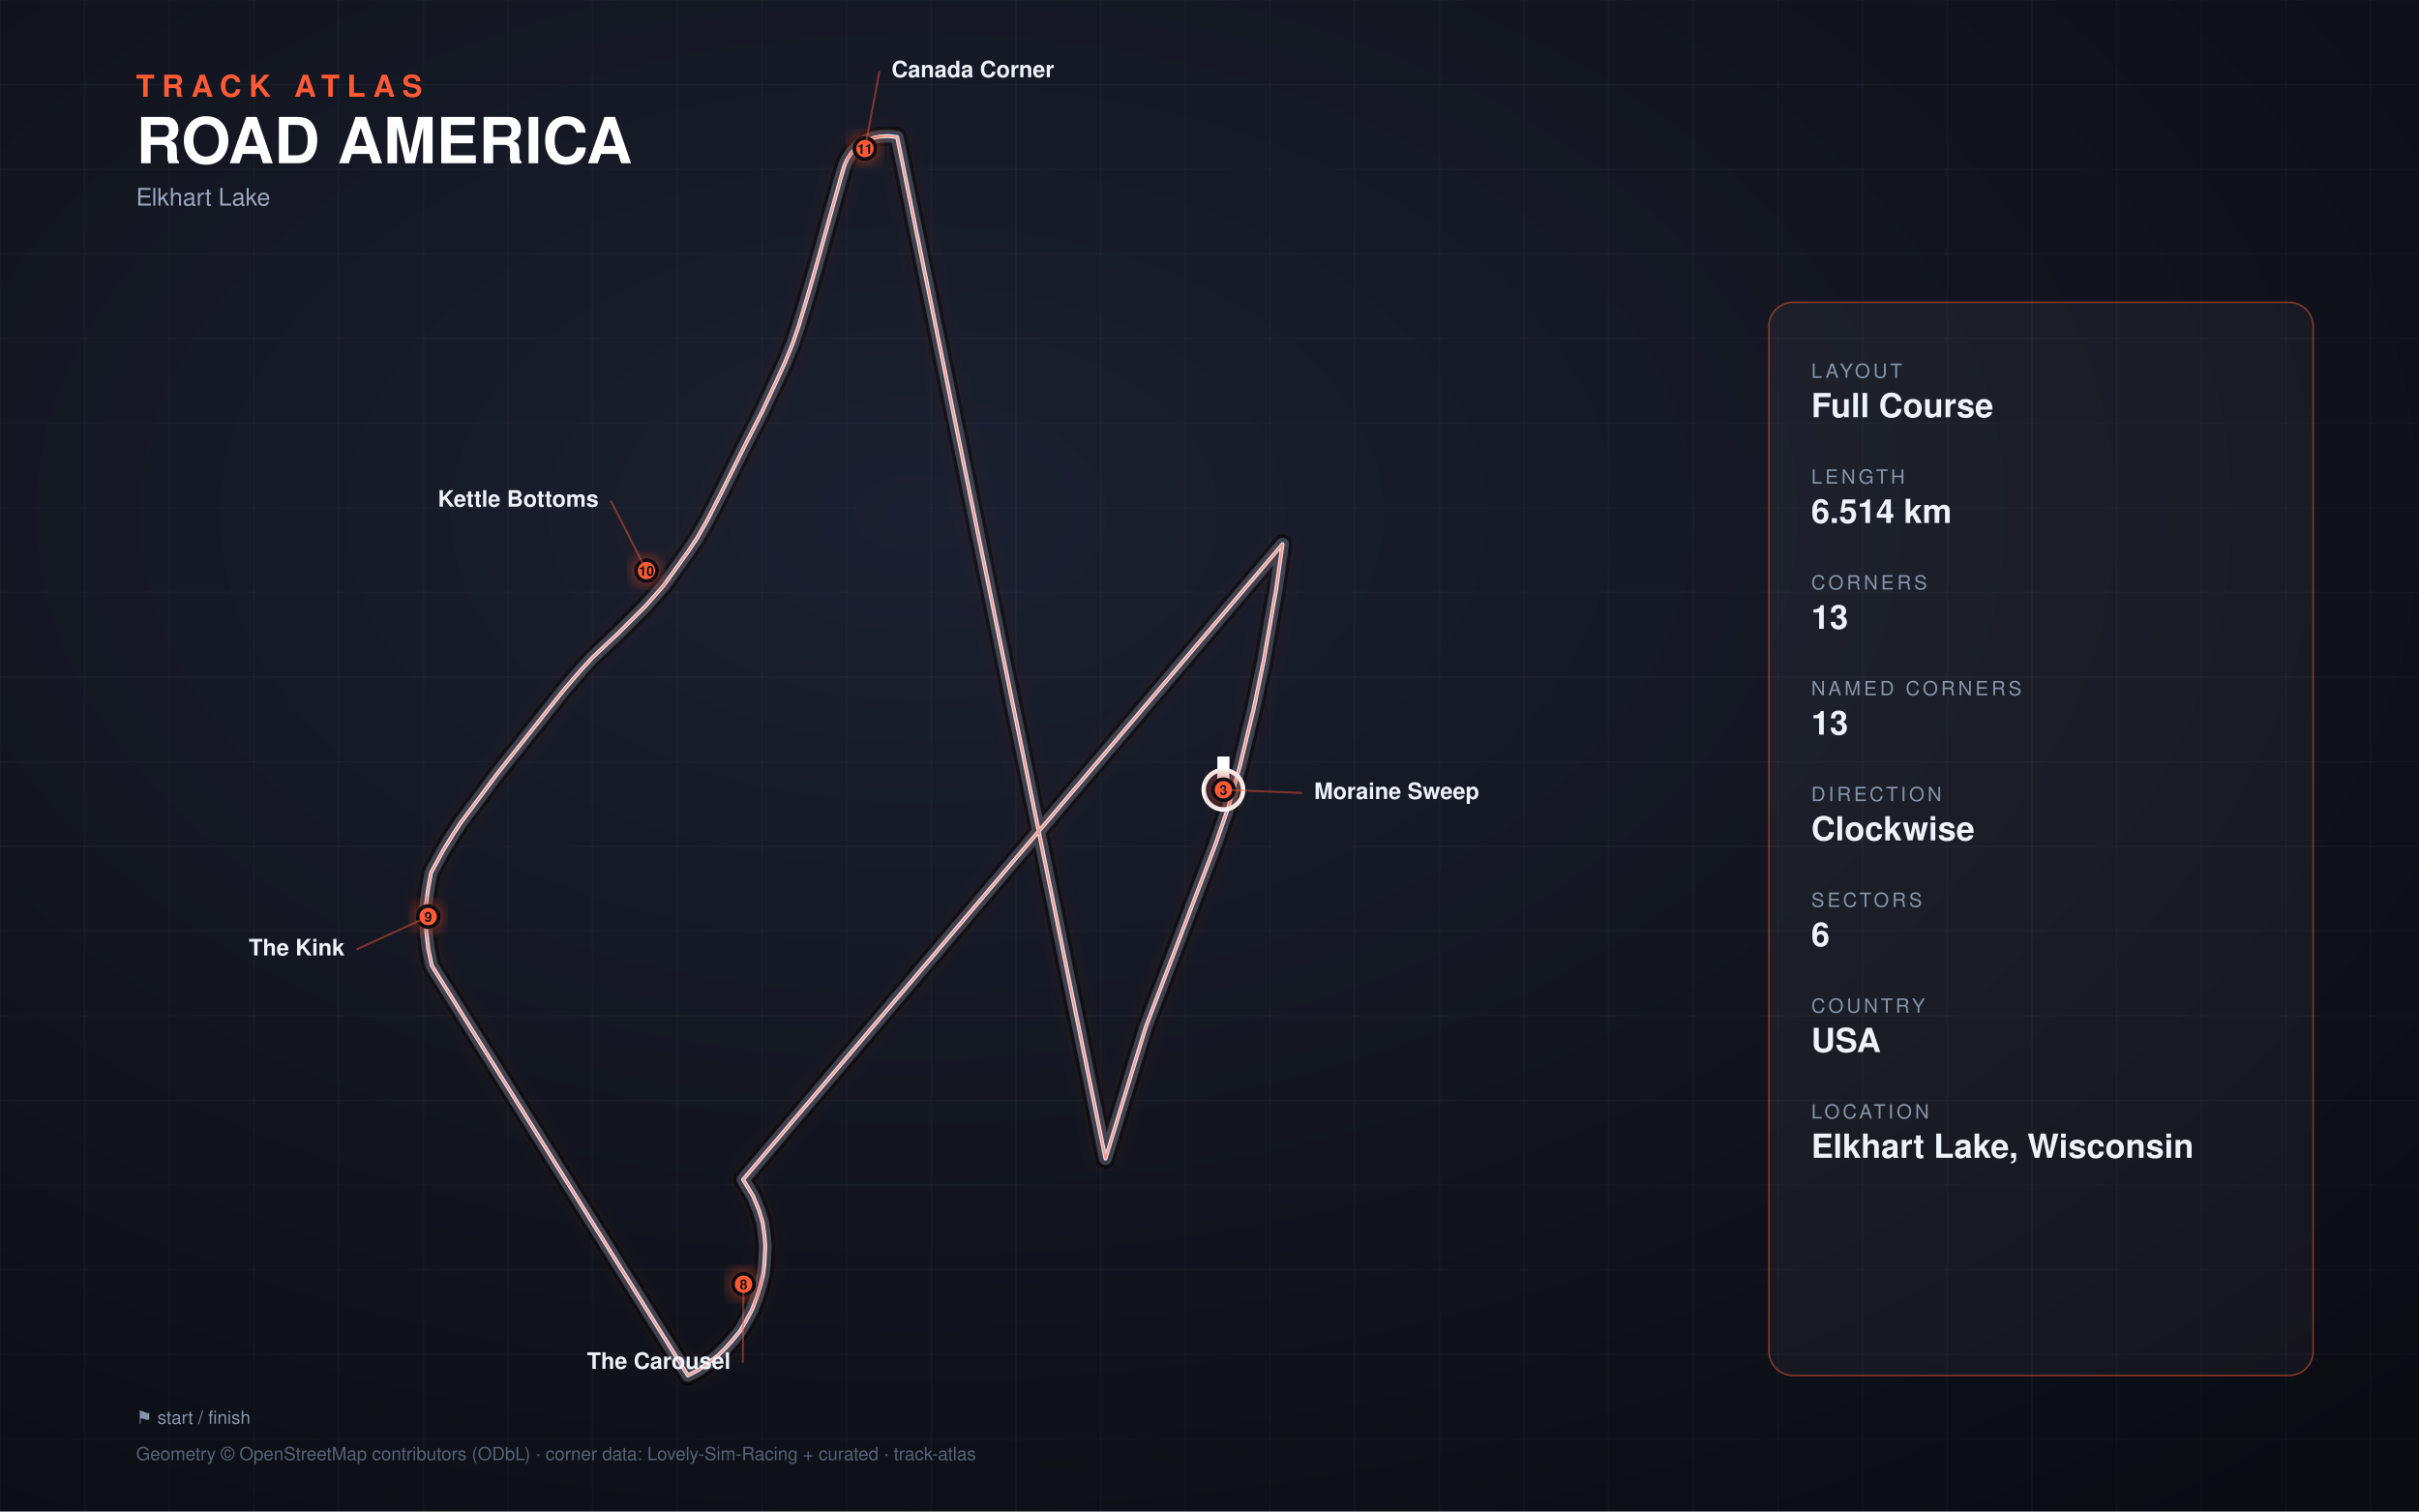
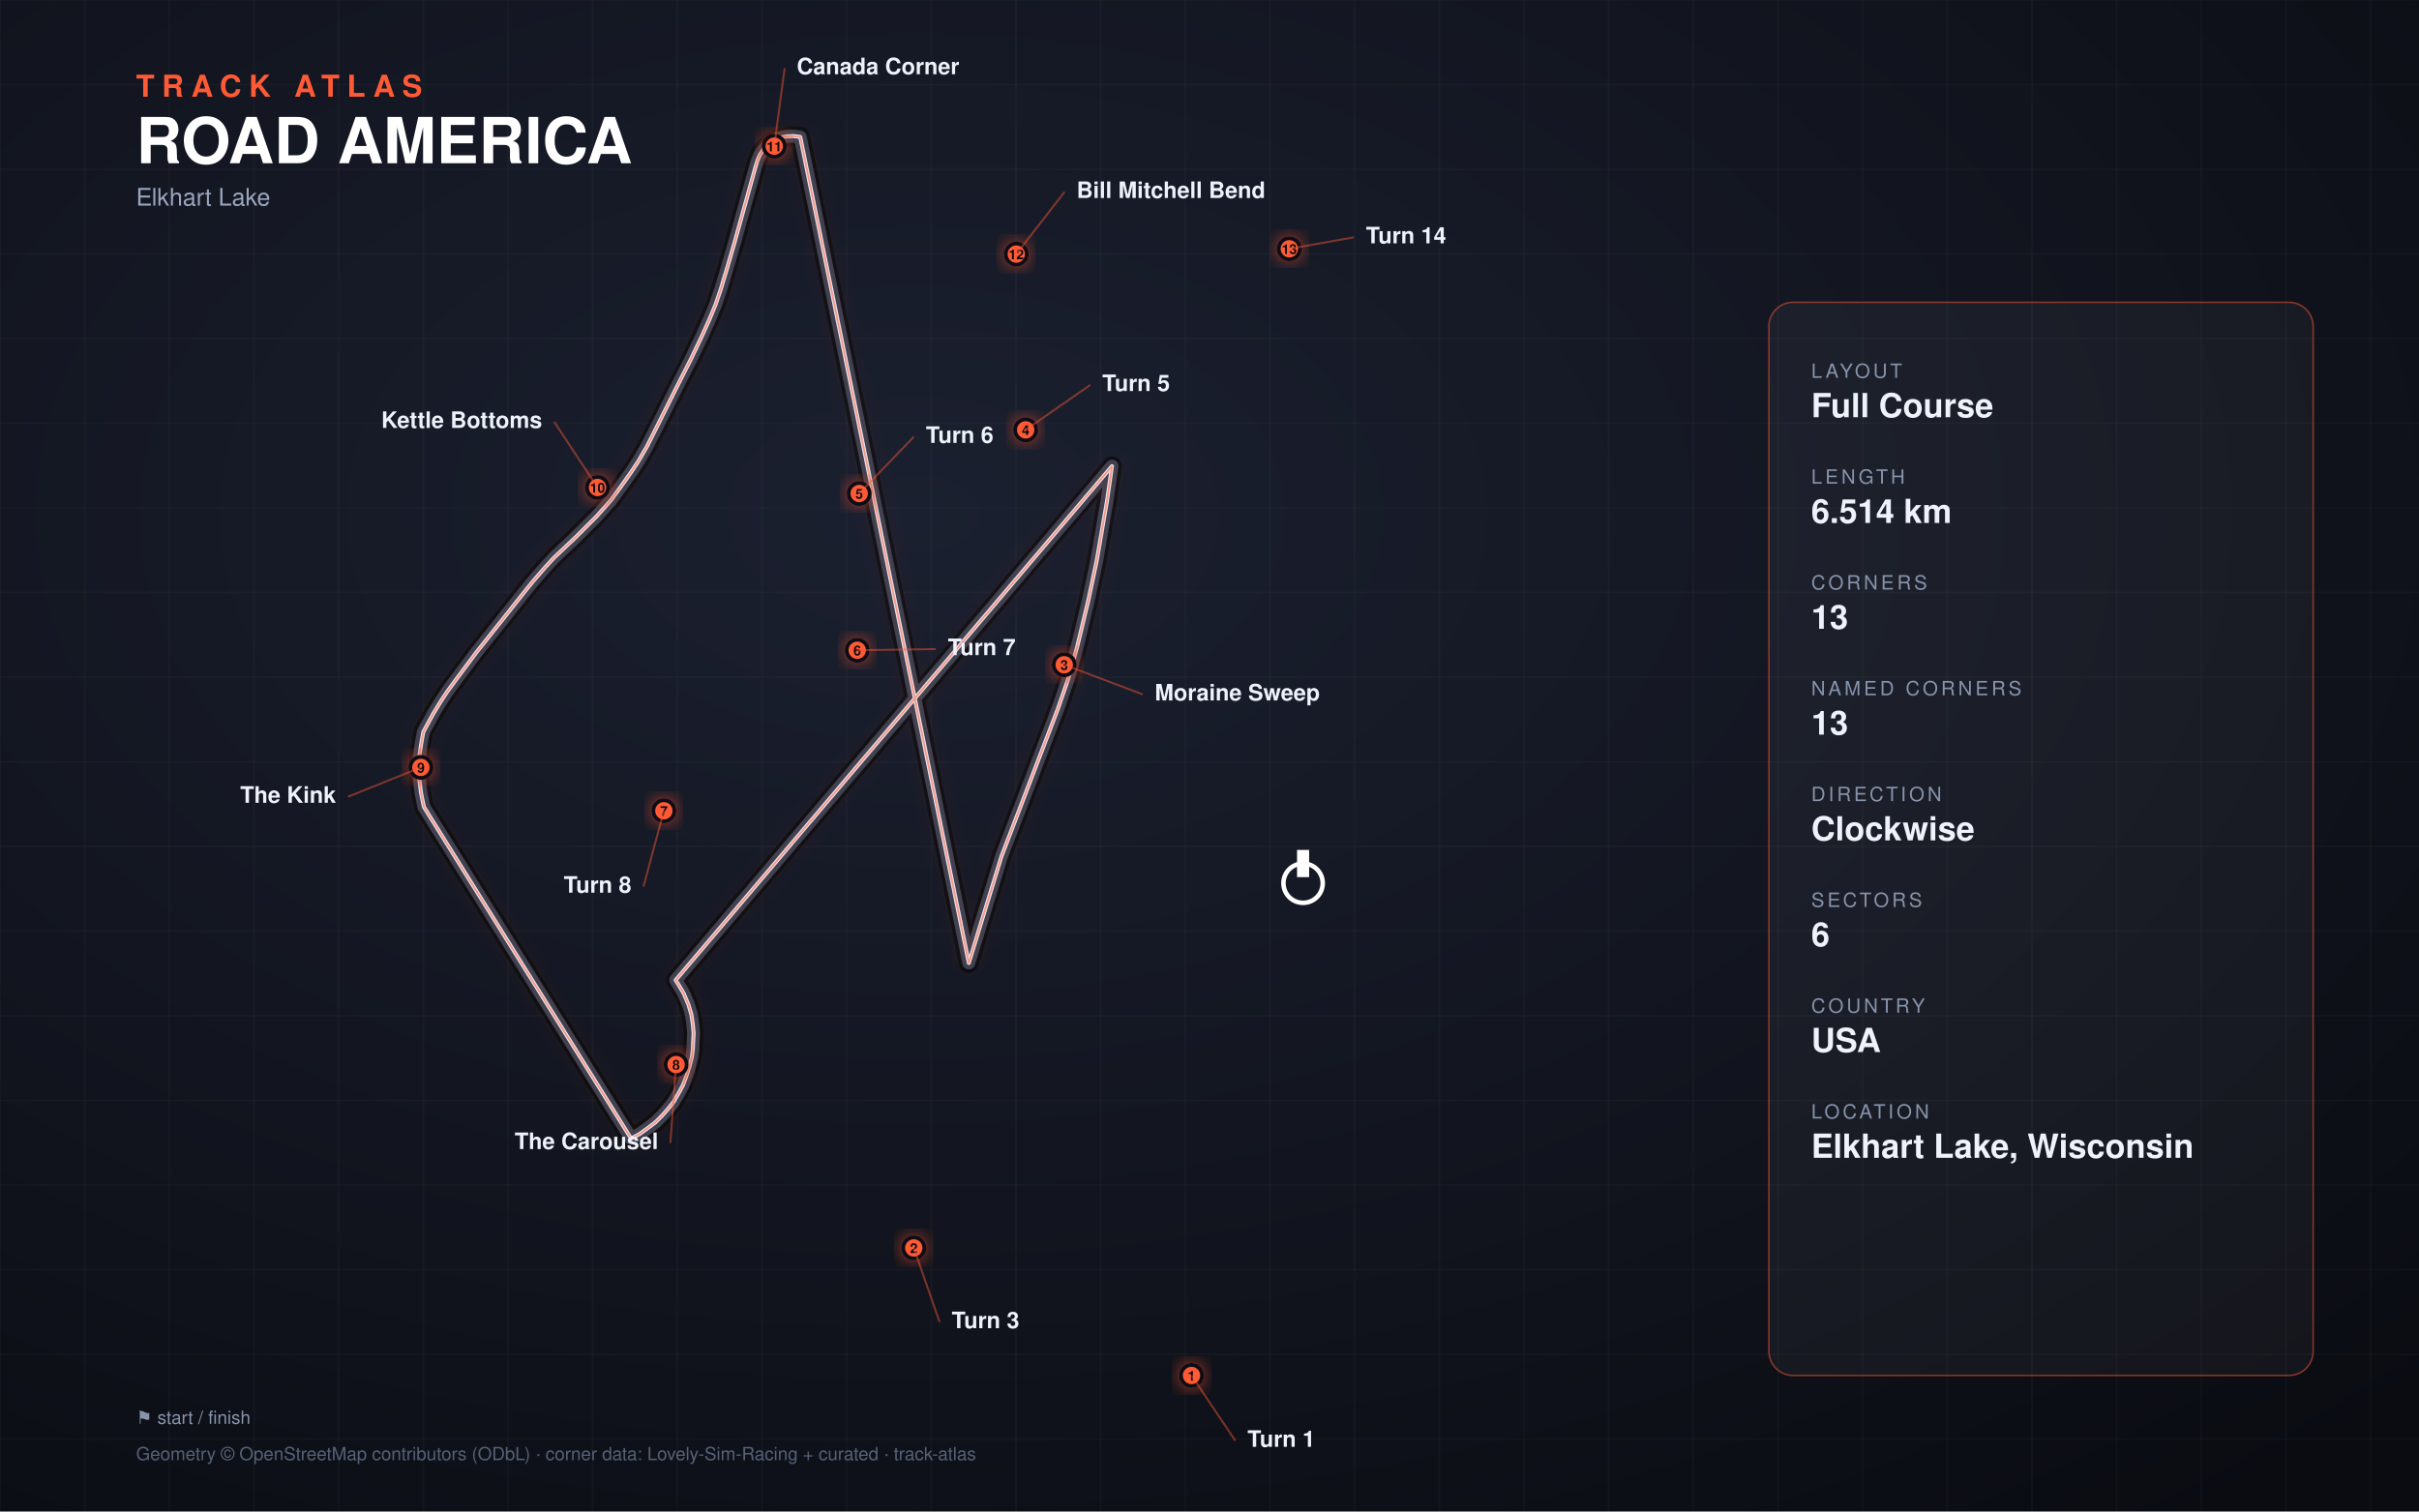
<svg xmlns="http://www.w3.org/2000/svg" width="1600" height="1000" viewBox="0 0 1600 1000" font-family="Helvetica, Arial, sans-serif">
  <defs>
    <radialGradient id="bg" cx="38%" cy="34%" r="85%">
      <stop offset="0%" stop-color="#1b2030" />
      <stop offset="55%" stop-color="#12151f" />
      <stop offset="100%" stop-color="#0a0c12" />
    </radialGradient>
    <linearGradient id="accent" x1="0" y1="0" x2="1" y2="1">
      <stop offset="0%" stop-color="#ff5a36" />
      <stop offset="100%" stop-color="#ffffff" />
    </linearGradient>
    <filter id="glow" x="-40%" y="-40%" width="180%" height="180%">
      <feGaussianBlur stdDeviation="6" result="b" />
      <feMerge>
        <feMergeNode in="b" />
        <feMergeNode in="SourceGraphic" />
      </feMerge>
    </filter>
  </defs>
  <rect width="1600" height="1000" fill="url(#bg)" />
  <line x1="0" y1="0" x2="0" y2="1000" stroke="#ffffff" stroke-opacity="0.025" />
  <line x1="56" y1="0" x2="56" y2="1000" stroke="#ffffff" stroke-opacity="0.025" />
  <line x1="112" y1="0" x2="112" y2="1000" stroke="#ffffff" stroke-opacity="0.025" />
  <line x1="168" y1="0" x2="168" y2="1000" stroke="#ffffff" stroke-opacity="0.025" />
  <line x1="224" y1="0" x2="224" y2="1000" stroke="#ffffff" stroke-opacity="0.025" />
  <line x1="280" y1="0" x2="280" y2="1000" stroke="#ffffff" stroke-opacity="0.025" />
  <line x1="336" y1="0" x2="336" y2="1000" stroke="#ffffff" stroke-opacity="0.025" />
  <line x1="392" y1="0" x2="392" y2="1000" stroke="#ffffff" stroke-opacity="0.025" />
  <line x1="448" y1="0" x2="448" y2="1000" stroke="#ffffff" stroke-opacity="0.025" />
  <line x1="504" y1="0" x2="504" y2="1000" stroke="#ffffff" stroke-opacity="0.025" />
  <line x1="560" y1="0" x2="560" y2="1000" stroke="#ffffff" stroke-opacity="0.025" />
  <line x1="616" y1="0" x2="616" y2="1000" stroke="#ffffff" stroke-opacity="0.025" />
  <line x1="672" y1="0" x2="672" y2="1000" stroke="#ffffff" stroke-opacity="0.025" />
  <line x1="728" y1="0" x2="728" y2="1000" stroke="#ffffff" stroke-opacity="0.025" />
  <line x1="784" y1="0" x2="784" y2="1000" stroke="#ffffff" stroke-opacity="0.025" />
  <line x1="840" y1="0" x2="840" y2="1000" stroke="#ffffff" stroke-opacity="0.025" />
  <line x1="896" y1="0" x2="896" y2="1000" stroke="#ffffff" stroke-opacity="0.025" />
  <line x1="952" y1="0" x2="952" y2="1000" stroke="#ffffff" stroke-opacity="0.025" />
  <line x1="1008" y1="0" x2="1008" y2="1000" stroke="#ffffff" stroke-opacity="0.025" />
  <line x1="1064" y1="0" x2="1064" y2="1000" stroke="#ffffff" stroke-opacity="0.025" />
  <line x1="1120" y1="0" x2="1120" y2="1000" stroke="#ffffff" stroke-opacity="0.025" />
  <line x1="1176" y1="0" x2="1176" y2="1000" stroke="#ffffff" stroke-opacity="0.025" />
  <line x1="1232" y1="0" x2="1232" y2="1000" stroke="#ffffff" stroke-opacity="0.025" />
  <line x1="1288" y1="0" x2="1288" y2="1000" stroke="#ffffff" stroke-opacity="0.025" />
  <line x1="1344" y1="0" x2="1344" y2="1000" stroke="#ffffff" stroke-opacity="0.025" />
  <line x1="1400" y1="0" x2="1400" y2="1000" stroke="#ffffff" stroke-opacity="0.025" />
  <line x1="1456" y1="0" x2="1456" y2="1000" stroke="#ffffff" stroke-opacity="0.025" />
  <line x1="1512" y1="0" x2="1512" y2="1000" stroke="#ffffff" stroke-opacity="0.025" />
  <line x1="1568" y1="0" x2="1568" y2="1000" stroke="#ffffff" stroke-opacity="0.025" />
  <line x1="0" y1="0" x2="1600" y2="0" stroke="#ffffff" stroke-opacity="0.025" />
  <line x1="0" y1="56" x2="1600" y2="56" stroke="#ffffff" stroke-opacity="0.025" />
  <line x1="0" y1="112" x2="1600" y2="112" stroke="#ffffff" stroke-opacity="0.025" />
  <line x1="0" y1="168" x2="1600" y2="168" stroke="#ffffff" stroke-opacity="0.025" />
  <line x1="0" y1="224" x2="1600" y2="224" stroke="#ffffff" stroke-opacity="0.025" />
  <line x1="0" y1="280" x2="1600" y2="280" stroke="#ffffff" stroke-opacity="0.025" />
  <line x1="0" y1="336" x2="1600" y2="336" stroke="#ffffff" stroke-opacity="0.025" />
  <line x1="0" y1="392" x2="1600" y2="392" stroke="#ffffff" stroke-opacity="0.025" />
  <line x1="0" y1="448" x2="1600" y2="448" stroke="#ffffff" stroke-opacity="0.025" />
  <line x1="0" y1="504" x2="1600" y2="504" stroke="#ffffff" stroke-opacity="0.025" />
  <line x1="0" y1="560" x2="1600" y2="560" stroke="#ffffff" stroke-opacity="0.025" />
  <line x1="0" y1="616" x2="1600" y2="616" stroke="#ffffff" stroke-opacity="0.025" />
  <line x1="0" y1="672" x2="1600" y2="672" stroke="#ffffff" stroke-opacity="0.025" />
  <line x1="0" y1="728" x2="1600" y2="728" stroke="#ffffff" stroke-opacity="0.025" />
  <line x1="0" y1="784" x2="1600" y2="784" stroke="#ffffff" stroke-opacity="0.025" />
  <line x1="0" y1="840" x2="1600" y2="840" stroke="#ffffff" stroke-opacity="0.025" />
  <line x1="0" y1="896" x2="1600" y2="896" stroke="#ffffff" stroke-opacity="0.025" />
  <line x1="0" y1="952" x2="1600" y2="952" stroke="#ffffff" stroke-opacity="0.025" />
-   <path d="M 731.2,766.5 L 757.9,679.3 L 804.0,558.5 L 812.3,534.6 L 820.0,507.1 L 829.0,470.0 L 835.8,437.4 L 844.2,389.3 L 848.3,360.0 L 491.5,780.4 L 494.3,785.0 L 498.2,791.5 L 502.0,800.7 L 504.4,808.6 L 505.6,817.2 L 506.2,824.2 L 505.9,830.1 L 505.6,836.6 L 504.7,843.4 L 502.9,850.8 L 500.3,859.0 L 497.3,866.7 L 493.5,873.8 L 489.7,880.3 L 485.2,885.9 L 480.5,891.2 L 474.9,896.8 L 468.7,901.5 L 461.7,906.5 L 455.0,910.0 L 285.6,638.8 L 283.2,627.5 L 282.0,616.7 L 281.9,613.2 L 281.7,599.3 L 282.6,592.0 L 283.5,586.2 L 285.1,577.3 L 285.1,577.3 L 293.1,562.7 L 299.7,551.9 L 304.9,544.1 L 313.5,532.6 L 328.8,512.0 L 347.8,488.1 L 362.9,469.0 L 374.4,454.7 L 384.8,442.7 L 391.9,435.0 L 409.4,418.5 L 419.3,408.6 L 427.1,400.8 L 438.6,387.8 L 446.6,376.8 L 455.4,364.5 L 461.0,356.1 L 468.1,343.7 L 475.7,328.8 L 493.6,292.9 L 503.9,272.8 L 512.8,253.8 L 519.2,239.8 L 524.1,227.8 L 528.2,215.9 L 533.5,198.2 L 539.8,176.4 L 556.9,114.9 L 556.9,114.9 L 558.5,109.7 L 560.4,105.3 L 563.1,101.2 L 567.7,96.6 L 572.8,93.1 L 578.0,91.1 L 582.2,90.3 L 587.7,90.0 L 593.4,90.7 Z" fill="none" stroke="#000000" stroke-opacity="0.5" stroke-width="13" stroke-linejoin="round" stroke-linecap="round" />
-   <path d="M 731.2,766.5 L 757.9,679.3 L 804.0,558.5 L 812.3,534.6 L 820.0,507.1 L 829.0,470.0 L 835.8,437.4 L 844.2,389.3 L 848.3,360.0 L 491.5,780.4 L 494.3,785.0 L 498.2,791.5 L 502.0,800.7 L 504.4,808.6 L 505.6,817.2 L 506.2,824.2 L 505.9,830.1 L 505.6,836.6 L 504.7,843.4 L 502.9,850.8 L 500.3,859.0 L 497.3,866.7 L 493.5,873.8 L 489.7,880.3 L 485.2,885.9 L 480.5,891.2 L 474.9,896.8 L 468.7,901.5 L 461.7,906.5 L 455.0,910.0 L 285.6,638.8 L 283.2,627.5 L 282.0,616.7 L 281.9,613.2 L 281.7,599.3 L 282.6,592.0 L 283.5,586.2 L 285.1,577.3 L 285.1,577.3 L 293.1,562.7 L 299.7,551.9 L 304.9,544.1 L 313.5,532.6 L 328.8,512.0 L 347.8,488.1 L 362.9,469.0 L 374.4,454.7 L 384.8,442.7 L 391.9,435.0 L 409.4,418.5 L 419.3,408.6 L 427.1,400.8 L 438.6,387.8 L 446.6,376.8 L 455.4,364.5 L 461.0,356.1 L 468.1,343.7 L 475.7,328.8 L 493.6,292.9 L 503.9,272.8 L 512.8,253.8 L 519.2,239.8 L 524.1,227.8 L 528.2,215.9 L 533.5,198.2 L 539.8,176.4 L 556.9,114.9 L 556.9,114.9 L 558.5,109.7 L 560.4,105.3 L 563.1,101.2 L 567.7,96.6 L 572.8,93.1 L 578.0,91.1 L 582.2,90.3 L 587.7,90.0 L 593.4,90.7 Z" fill="none" stroke="#39404f" stroke-width="8.5" stroke-linejoin="round" stroke-linecap="round" />
-   <path d="M 731.2,766.5 L 757.9,679.3 L 804.0,558.5 L 812.3,534.6 L 820.0,507.1 L 829.0,470.0 L 835.8,437.4 L 844.2,389.3 L 848.3,360.0 L 491.5,780.4 L 494.3,785.0 L 498.2,791.5 L 502.0,800.7 L 504.4,808.6 L 505.6,817.2 L 506.2,824.2 L 505.9,830.1 L 505.6,836.6 L 504.7,843.4 L 502.9,850.8 L 500.3,859.0 L 497.3,866.7 L 493.5,873.8 L 489.7,880.3 L 485.2,885.9 L 480.5,891.2 L 474.9,896.8 L 468.7,901.5 L 461.7,906.5 L 455.0,910.0 L 285.6,638.8 L 283.2,627.5 L 282.0,616.7 L 281.9,613.2 L 281.7,599.3 L 282.6,592.0 L 283.5,586.2 L 285.1,577.3 L 285.1,577.3 L 293.1,562.7 L 299.7,551.9 L 304.9,544.1 L 313.5,532.6 L 328.8,512.0 L 347.8,488.1 L 362.9,469.0 L 374.4,454.7 L 384.8,442.7 L 391.9,435.0 L 409.4,418.5 L 419.3,408.6 L 427.1,400.8 L 438.6,387.8 L 446.6,376.8 L 455.4,364.5 L 461.0,356.1 L 468.1,343.7 L 475.7,328.8 L 493.6,292.9 L 503.9,272.8 L 512.8,253.8 L 519.2,239.8 L 524.1,227.8 L 528.2,215.9 L 533.5,198.2 L 539.8,176.4 L 556.9,114.9 L 556.9,114.9 L 558.5,109.7 L 560.4,105.3 L 563.1,101.2 L 567.7,96.6 L 572.8,93.1 L 578.0,91.1 L 582.2,90.3 L 587.7,90.0 L 593.4,90.7 Z" fill="none" stroke="#e7edf8" stroke-width="2.6" stroke-linejoin="round" stroke-linecap="round" />
-   <path d="M 731.2,766.5 L 757.9,679.3 L 804.0,558.5 L 812.3,534.6 L 820.0,507.1 L 829.0,470.0 L 835.8,437.4 L 844.2,389.3 L 848.3,360.0 L 491.5,780.4 L 494.3,785.0 L 498.2,791.5 L 502.0,800.7 L 504.4,808.6 L 505.6,817.2 L 506.2,824.2 L 505.9,830.1 L 505.6,836.6 L 504.7,843.4 L 502.9,850.8 L 500.3,859.0 L 497.3,866.7 L 493.5,873.8 L 489.7,880.3 L 485.2,885.9 L 480.5,891.2 L 474.9,896.8 L 468.7,901.5 L 461.7,906.5 L 455.0,910.0 L 285.6,638.8 L 283.2,627.5 L 282.0,616.7 L 281.9,613.2 L 281.7,599.3 L 282.6,592.0 L 283.5,586.2 L 285.1,577.3 L 285.1,577.3 L 293.1,562.7 L 299.7,551.9 L 304.9,544.1 L 313.5,532.6 L 328.8,512.0 L 347.8,488.1 L 362.9,469.0 L 374.4,454.7 L 384.8,442.7 L 391.9,435.0 L 409.4,418.5 L 419.3,408.6 L 427.1,400.8 L 438.6,387.8 L 446.6,376.8 L 455.4,364.5 L 461.0,356.1 L 468.1,343.7 L 475.7,328.8 L 493.6,292.9 L 503.9,272.8 L 512.8,253.8 L 519.2,239.8 L 524.1,227.8 L 528.2,215.9 L 533.5,198.2 L 539.8,176.4 L 556.9,114.9 L 556.9,114.9 L 558.5,109.7 L 560.4,105.3 L 563.1,101.2 L 567.7,96.6 L 572.8,93.1 L 578.0,91.1 L 582.2,90.3 L 587.7,90.0 L 593.4,90.7 Z" fill="none" stroke="#ff5a36" stroke-opacity="0.55" stroke-width="1.2" stroke-linejoin="round" filter="url(#glow)" />
-   <circle cx="809.2" cy="522.5" r="13" fill="none" stroke="#ffffff" stroke-width="3" />
-   <rect x="805.2" y="500.5" width="8" height="18" fill="#ffffff" />
-   <circle cx="809.2" cy="522.5" r="7" fill="#ff5a36" stroke="#0a0c12" stroke-width="2.5" filter="url(#glow)" />
-   <text x="809.2" y="525.9" font-size="9" font-weight="700" fill="#0a0c12" text-anchor="middle">3</text>
-   <circle cx="491.8" cy="849.6" r="7" fill="#ff5a36" stroke="#0a0c12" stroke-width="2.5" filter="url(#glow)" />
-   <text x="491.8" y="853.0" font-size="9" font-weight="700" fill="#0a0c12" text-anchor="middle">8</text>
-   <circle cx="283.2" cy="606.4" r="7" fill="#ff5a36" stroke="#0a0c12" stroke-width="2.5" filter="url(#glow)" />
-   <text x="283.2" y="609.8" font-size="9" font-weight="700" fill="#0a0c12" text-anchor="middle">9</text>
-   <circle cx="427.6" cy="377.5" r="7" fill="#ff5a36" stroke="#0a0c12" stroke-width="2.5" filter="url(#glow)" />
-   <text x="427.6" y="380.9" font-size="9" font-weight="700" fill="#0a0c12" text-anchor="middle">10</text>
-   <circle cx="572.1" cy="98.3" r="7" fill="#ff5a36" stroke="#0a0c12" stroke-width="2.5" filter="url(#glow)" />
-   <text x="572.1" y="101.7" font-size="9" font-weight="700" fill="#0a0c12" text-anchor="middle">11</text>
-   <line x1="809.2" y1="522.5" x2="861.2" y2="524.6" stroke="#ff5a36" stroke-opacity="0.45" stroke-width="1.3" />
-   <text x="869.2" y="528.6" font-size="15" font-weight="600" fill="#eef2fb" text-anchor="start">Moraine Sweep</text>
-   <line x1="491.8" y1="849.6" x2="491.3" y2="901.6" stroke="#ff5a36" stroke-opacity="0.45" stroke-width="1.3" />
-   <text x="483.3" y="905.6" font-size="15" font-weight="600" fill="#eef2fb" text-anchor="end">The Carousel</text>
-   <line x1="283.2" y1="606.4" x2="235.9" y2="628.1" stroke="#ff5a36" stroke-opacity="0.45" stroke-width="1.3" />
-   <text x="227.9" y="632.1" font-size="15" font-weight="600" fill="#eef2fb" text-anchor="end">The Kink</text>
-   <line x1="427.6" y1="377.5" x2="404.0" y2="331.2" stroke="#ff5a36" stroke-opacity="0.45" stroke-width="1.3" />
-   <text x="396.0" y="335.2" font-size="15" font-weight="600" fill="#eef2fb" text-anchor="end">Kettle Bottoms</text>
-   <line x1="572.1" y1="98.3" x2="581.7" y2="47.1" stroke="#ff5a36" stroke-opacity="0.45" stroke-width="1.3" />
-   <text x="589.7" y="51.1" font-size="15" font-weight="600" fill="#eef2fb" text-anchor="start">Canada Corner</text>
+   <path d="M 640.8,637.1 L 662.4,566.6 L 699.7,469.0 L 706.4,449.6 L 712.6,427.4 L 719.8,397.4 L 725.4,371.0 L 732.1,332.1 L 735.5,308.4 L 446.9,648.4 L 449.2,652.1 L 452.3,657.4 L 455.4,664.8 L 457.3,671.2 L 458.3,678.1 L 458.8,683.9 L 458.5,688.6 L 458.3,693.9 L 457.6,699.4 L 456.1,705.3 L 454.0,712.0 L 451.6,718.2 L 448.5,723.9 L 445.4,729.2 L 441.8,733.7 L 438.0,738.0 L 433.5,742.5 L 428.5,746.3 L 422.8,750.4 L 417.4,753.2 L 280.4,533.9 L 278.5,524.8 L 277.4,516.0 L 277.4,513.2 L 277.2,502.0 L 278.0,496.0 L 278.7,491.4 L 280.0,484.2 L 280.0,484.2 L 286.5,472.3 L 291.8,463.6 L 296.0,457.3 L 302.9,447.9 L 315.3,431.3 L 330.7,412.0 L 342.9,396.6 L 352.2,385.0 L 360.6,375.3 L 366.4,369.0 L 380.5,355.7 L 388.5,347.7 L 394.8,341.4 L 404.1,330.9 L 410.6,322.0 L 417.7,312.0 L 422.2,305.2 L 428.0,295.2 L 434.1,283.1 L 448.6,254.1 L 456.9,237.8 L 464.2,222.5 L 469.3,211.2 L 473.3,201.5 L 476.6,191.8 L 480.9,177.5 L 486.0,159.9 L 499.8,110.1 L 499.8,110.1 L 501.1,105.9 L 502.6,102.4 L 504.8,99.1 L 508.5,95.3 L 512.7,92.5 L 516.8,90.9 L 520.2,90.2 L 524.7,90.0 L 529.3,90.6 Z" fill="none" stroke="#000000" stroke-opacity="0.5" stroke-width="13" stroke-linejoin="round" stroke-linecap="round" />
+   <path d="M 640.8,637.1 L 662.4,566.6 L 699.7,469.0 L 706.4,449.6 L 712.6,427.4 L 719.8,397.4 L 725.4,371.0 L 732.1,332.1 L 735.5,308.4 L 446.9,648.4 L 449.2,652.1 L 452.3,657.4 L 455.4,664.8 L 457.3,671.2 L 458.3,678.1 L 458.8,683.9 L 458.5,688.6 L 458.3,693.9 L 457.6,699.4 L 456.1,705.3 L 454.0,712.0 L 451.6,718.2 L 448.5,723.9 L 445.4,729.2 L 441.8,733.7 L 438.0,738.0 L 433.5,742.5 L 428.5,746.3 L 422.8,750.4 L 417.4,753.2 L 280.4,533.9 L 278.5,524.8 L 277.4,516.0 L 277.4,513.2 L 277.2,502.0 L 278.0,496.0 L 278.7,491.4 L 280.0,484.2 L 280.0,484.2 L 286.5,472.3 L 291.8,463.6 L 296.0,457.3 L 302.9,447.9 L 315.3,431.3 L 330.7,412.0 L 342.9,396.6 L 352.2,385.0 L 360.6,375.3 L 366.4,369.0 L 380.5,355.7 L 388.5,347.7 L 394.8,341.4 L 404.1,330.9 L 410.6,322.0 L 417.7,312.0 L 422.2,305.2 L 428.0,295.2 L 434.1,283.1 L 448.6,254.1 L 456.9,237.8 L 464.2,222.5 L 469.3,211.2 L 473.3,201.5 L 476.6,191.8 L 480.9,177.5 L 486.0,159.9 L 499.8,110.1 L 499.8,110.1 L 501.1,105.9 L 502.6,102.4 L 504.8,99.1 L 508.5,95.3 L 512.7,92.5 L 516.8,90.9 L 520.2,90.2 L 524.7,90.0 L 529.3,90.6 Z" fill="none" stroke="#39404f" stroke-width="8.5" stroke-linejoin="round" stroke-linecap="round" />
+   <path d="M 640.8,637.1 L 662.4,566.6 L 699.7,469.0 L 706.4,449.6 L 712.6,427.4 L 719.8,397.4 L 725.4,371.0 L 732.1,332.1 L 735.5,308.4 L 446.9,648.4 L 449.2,652.1 L 452.3,657.4 L 455.4,664.8 L 457.3,671.2 L 458.3,678.1 L 458.8,683.9 L 458.5,688.6 L 458.3,693.9 L 457.6,699.4 L 456.1,705.3 L 454.0,712.0 L 451.6,718.2 L 448.5,723.9 L 445.4,729.2 L 441.8,733.7 L 438.0,738.0 L 433.5,742.5 L 428.5,746.3 L 422.8,750.4 L 417.4,753.2 L 280.4,533.9 L 278.5,524.8 L 277.4,516.0 L 277.4,513.2 L 277.2,502.0 L 278.0,496.0 L 278.7,491.4 L 280.0,484.2 L 280.0,484.2 L 286.5,472.3 L 291.8,463.6 L 296.0,457.3 L 302.9,447.9 L 315.3,431.3 L 330.7,412.0 L 342.9,396.6 L 352.2,385.0 L 360.6,375.3 L 366.4,369.0 L 380.5,355.7 L 388.5,347.7 L 394.8,341.4 L 404.1,330.9 L 410.6,322.0 L 417.7,312.0 L 422.2,305.2 L 428.0,295.2 L 434.1,283.1 L 448.6,254.1 L 456.9,237.8 L 464.2,222.5 L 469.3,211.2 L 473.3,201.5 L 476.6,191.8 L 480.9,177.5 L 486.0,159.9 L 499.8,110.1 L 499.8,110.1 L 501.1,105.9 L 502.6,102.4 L 504.8,99.1 L 508.5,95.3 L 512.7,92.5 L 516.8,90.9 L 520.2,90.2 L 524.7,90.0 L 529.3,90.6 Z" fill="none" stroke="#e7edf8" stroke-width="2.6" stroke-linejoin="round" stroke-linecap="round" />
+   <path d="M 640.8,637.1 L 662.4,566.6 L 699.7,469.0 L 706.4,449.6 L 712.6,427.4 L 719.8,397.4 L 725.4,371.0 L 732.1,332.1 L 735.5,308.4 L 446.9,648.4 L 449.2,652.1 L 452.3,657.4 L 455.4,664.8 L 457.3,671.2 L 458.3,678.1 L 458.8,683.9 L 458.5,688.6 L 458.3,693.9 L 457.6,699.4 L 456.1,705.3 L 454.0,712.0 L 451.6,718.2 L 448.5,723.9 L 445.4,729.2 L 441.8,733.7 L 438.0,738.0 L 433.5,742.5 L 428.5,746.3 L 422.8,750.4 L 417.4,753.2 L 280.4,533.9 L 278.5,524.8 L 277.4,516.0 L 277.4,513.2 L 277.2,502.0 L 278.0,496.0 L 278.7,491.4 L 280.0,484.2 L 280.0,484.2 L 286.5,472.3 L 291.8,463.6 L 296.0,457.3 L 302.9,447.9 L 315.3,431.3 L 330.7,412.0 L 342.9,396.6 L 352.2,385.0 L 360.6,375.3 L 366.4,369.0 L 380.5,355.7 L 388.5,347.7 L 394.8,341.4 L 404.1,330.9 L 410.6,322.0 L 417.7,312.0 L 422.2,305.2 L 428.0,295.2 L 434.1,283.1 L 448.6,254.1 L 456.9,237.8 L 464.2,222.5 L 469.3,211.2 L 473.3,201.5 L 476.6,191.8 L 480.9,177.5 L 486.0,159.9 L 499.8,110.1 L 499.8,110.1 L 501.1,105.9 L 502.6,102.4 L 504.8,99.1 L 508.5,95.3 L 512.7,92.5 L 516.8,90.9 L 520.2,90.2 L 524.7,90.0 L 529.3,90.6 Z" fill="none" stroke="#ff5a36" stroke-opacity="0.55" stroke-width="1.2" stroke-linejoin="round" filter="url(#glow)" />
+   <circle cx="861.9" cy="584.3" r="13" fill="none" stroke="#ffffff" stroke-width="3" />
+   <rect x="857.9" y="562.3" width="8" height="18" fill="#ffffff" />
+   <circle cx="788.1" cy="910.0" r="7" fill="#ff5a36" stroke="#0a0c12" stroke-width="2.5" filter="url(#glow)" />
+   <text x="788.1" y="913.4" font-size="9" font-weight="700" fill="#0a0c12" text-anchor="middle">1</text>
+   <circle cx="604.4" cy="825.6" r="7" fill="#ff5a36" stroke="#0a0c12" stroke-width="2.5" filter="url(#glow)" />
+   <text x="604.4" y="829.0" font-size="9" font-weight="700" fill="#0a0c12" text-anchor="middle">2</text>
+   <circle cx="703.9" cy="439.8" r="7" fill="#ff5a36" stroke="#0a0c12" stroke-width="2.5" filter="url(#glow)" />
+   <text x="703.9" y="443.2" font-size="9" font-weight="700" fill="#0a0c12" text-anchor="middle">3</text>
+   <circle cx="678.4" cy="284.4" r="7" fill="#ff5a36" stroke="#0a0c12" stroke-width="2.5" filter="url(#glow)" />
+   <text x="678.4" y="287.8" font-size="9" font-weight="700" fill="#0a0c12" text-anchor="middle">4</text>
+   <circle cx="568.3" cy="326.5" r="7" fill="#ff5a36" stroke="#0a0c12" stroke-width="2.5" filter="url(#glow)" />
+   <text x="568.3" y="329.9" font-size="9" font-weight="700" fill="#0a0c12" text-anchor="middle">5</text>
+   <circle cx="567.0" cy="430.2" r="7" fill="#ff5a36" stroke="#0a0c12" stroke-width="2.5" filter="url(#glow)" />
+   <text x="567.0" y="433.6" font-size="9" font-weight="700" fill="#0a0c12" text-anchor="middle">6</text>
+   <circle cx="439.1" cy="536.4" r="7" fill="#ff5a36" stroke="#0a0c12" stroke-width="2.5" filter="url(#glow)" />
+   <text x="439.1" y="539.8" font-size="9" font-weight="700" fill="#0a0c12" text-anchor="middle">7</text>
+   <circle cx="447.2" cy="704.3" r="7" fill="#ff5a36" stroke="#0a0c12" stroke-width="2.5" filter="url(#glow)" />
+   <text x="447.2" y="707.7" font-size="9" font-weight="700" fill="#0a0c12" text-anchor="middle">8</text>
+   <circle cx="278.4" cy="507.7" r="7" fill="#ff5a36" stroke="#0a0c12" stroke-width="2.5" filter="url(#glow)" />
+   <text x="278.4" y="511.1" font-size="9" font-weight="700" fill="#0a0c12" text-anchor="middle">9</text>
+   <circle cx="395.2" cy="322.5" r="7" fill="#ff5a36" stroke="#0a0c12" stroke-width="2.5" filter="url(#glow)" />
+   <text x="395.2" y="325.9" font-size="9" font-weight="700" fill="#0a0c12" text-anchor="middle">10</text>
+   <circle cx="512.1" cy="96.7" r="7" fill="#ff5a36" stroke="#0a0c12" stroke-width="2.5" filter="url(#glow)" />
+   <text x="512.1" y="100.1" font-size="9" font-weight="700" fill="#0a0c12" text-anchor="middle">11</text>
+   <circle cx="672.2" cy="168.1" r="7" fill="#ff5a36" stroke="#0a0c12" stroke-width="2.5" filter="url(#glow)" />
+   <text x="672.2" y="171.5" font-size="9" font-weight="700" fill="#0a0c12" text-anchor="middle">12</text>
+   <circle cx="852.8" cy="164.6" r="7" fill="#ff5a36" stroke="#0a0c12" stroke-width="2.5" filter="url(#glow)" />
+   <text x="852.8" y="168.0" font-size="9" font-weight="700" fill="#0a0c12" text-anchor="middle">13</text>
+   <line x1="788.1" y1="910.0" x2="817.1" y2="953.2" stroke="#ff5a36" stroke-opacity="0.45" stroke-width="1.3" />
+   <text x="825.1" y="957.2" font-size="15" font-weight="600" fill="#eef2fb" text-anchor="start">Turn 1</text>
+   <line x1="604.4" y1="825.6" x2="621.5" y2="874.7" stroke="#ff5a36" stroke-opacity="0.45" stroke-width="1.3" />
+   <text x="629.5" y="878.7" font-size="15" font-weight="600" fill="#eef2fb" text-anchor="start">Turn 3</text>
+   <line x1="703.9" y1="439.8" x2="755.8" y2="459.4" stroke="#ff5a36" stroke-opacity="0.45" stroke-width="1.3" />
+   <text x="763.8" y="463.4" font-size="15" font-weight="600" fill="#eef2fb" text-anchor="start">Moraine Sweep</text>
+   <line x1="678.4" y1="284.4" x2="721.1" y2="254.7" stroke="#ff5a36" stroke-opacity="0.45" stroke-width="1.3" />
+   <text x="729.1" y="258.7" font-size="15" font-weight="600" fill="#eef2fb" text-anchor="start">Turn 5</text>
+   <line x1="568.3" y1="326.5" x2="604.4" y2="289.0" stroke="#ff5a36" stroke-opacity="0.45" stroke-width="1.3" />
+   <text x="612.4" y="293.0" font-size="15" font-weight="600" fill="#eef2fb" text-anchor="start">Turn 6</text>
+   <line x1="567.0" y1="430.2" x2="619.0" y2="429.4" stroke="#ff5a36" stroke-opacity="0.45" stroke-width="1.3" />
+   <text x="627.0" y="433.4" font-size="15" font-weight="600" fill="#eef2fb" text-anchor="start">Turn 7</text>
+   <line x1="439.1" y1="536.4" x2="425.6" y2="586.6" stroke="#ff5a36" stroke-opacity="0.45" stroke-width="1.3" />
+   <text x="417.6" y="590.6" font-size="15" font-weight="600" fill="#eef2fb" text-anchor="end">Turn 8</text>
+   <line x1="447.2" y1="704.3" x2="443.4" y2="756.2" stroke="#ff5a36" stroke-opacity="0.45" stroke-width="1.3" />
+   <text x="435.4" y="760.2" font-size="15" font-weight="600" fill="#eef2fb" text-anchor="end">The Carousel</text>
+   <line x1="278.4" y1="507.7" x2="230.2" y2="527.1" stroke="#ff5a36" stroke-opacity="0.45" stroke-width="1.3" />
+   <text x="222.2" y="531.1" font-size="15" font-weight="600" fill="#eef2fb" text-anchor="end">The Kink</text>
+   <line x1="395.2" y1="322.5" x2="366.6" y2="279.1" stroke="#ff5a36" stroke-opacity="0.45" stroke-width="1.3" />
+   <text x="358.6" y="283.1" font-size="15" font-weight="600" fill="#eef2fb" text-anchor="end">Kettle Bottoms</text>
+   <line x1="512.1" y1="96.7" x2="519.0" y2="45.1" stroke="#ff5a36" stroke-opacity="0.45" stroke-width="1.3" />
+   <text x="527.0" y="49.1" font-size="15" font-weight="600" fill="#eef2fb" text-anchor="start">Canada Corner</text>
+   <line x1="672.2" y1="168.1" x2="704.1" y2="127.0" stroke="#ff5a36" stroke-opacity="0.45" stroke-width="1.3" />
+   <text x="712.1" y="131.0" font-size="15" font-weight="600" fill="#eef2fb" text-anchor="start">Bill Mitchell Bend</text>
+   <line x1="852.8" y1="164.6" x2="895.5" y2="157.0" stroke="#ff5a36" stroke-opacity="0.45" stroke-width="1.3" />
+   <text x="903.5" y="161.0" font-size="15" font-weight="600" fill="#eef2fb" text-anchor="start">Turn 14</text>
  <text x="90" y="64" font-size="20" letter-spacing="5" fill="#ff5a36" font-weight="700">TRACK ATLAS</text>
  <text x="90" y="108" font-size="42" font-weight="800" fill="#ffffff">ROAD AMERICA</text>
  <text x="90" y="136" font-size="16" fill="#9aa6bd">Elkhart Lake</text>
  <rect x="1170" y="200" width="360" height="710" rx="16" fill="#ffffff" fill-opacity="0.04" stroke="#ff5a36" stroke-opacity="0.5" />
  <text x="1198" y="250" font-size="13" letter-spacing="2" fill="#8794ab">LAYOUT</text>
  <text x="1198" y="276" font-size="22" font-weight="700" fill="#eef2fb">Full Course</text>
  <text x="1198" y="320" font-size="13" letter-spacing="2" fill="#8794ab">LENGTH</text>
  <text x="1198" y="346" font-size="22" font-weight="700" fill="#eef2fb">6.514 km</text>
  <text x="1198" y="390" font-size="13" letter-spacing="2" fill="#8794ab">CORNERS</text>
  <text x="1198" y="416" font-size="22" font-weight="700" fill="#eef2fb">13</text>
  <text x="1198" y="460" font-size="13" letter-spacing="2" fill="#8794ab">NAMED CORNERS</text>
  <text x="1198" y="486" font-size="22" font-weight="700" fill="#eef2fb">13</text>
  <text x="1198" y="530" font-size="13" letter-spacing="2" fill="#8794ab">DIRECTION</text>
  <text x="1198" y="556" font-size="22" font-weight="700" fill="#eef2fb">Clockwise</text>
  <text x="1198" y="600" font-size="13" letter-spacing="2" fill="#8794ab">SECTORS</text>
  <text x="1198" y="626" font-size="22" font-weight="700" fill="#eef2fb">6</text>
  <text x="1198" y="670" font-size="13" letter-spacing="2" fill="#8794ab">COUNTRY</text>
  <text x="1198" y="696" font-size="22" font-weight="700" fill="#eef2fb">USA</text>
  <text x="1198" y="740" font-size="13" letter-spacing="2" fill="#8794ab">LOCATION</text>
  <text x="1198" y="766" font-size="22" font-weight="700" fill="#eef2fb">Elkhart Lake, Wisconsin</text>
  <text x="90" y="966" font-size="12" fill="#566177">Geometry © OpenStreetMap contributors (ODbL) · corner data: Lovely-Sim-Racing + curated · track-atlas</text>
  <text x="90" y="942" font-size="12" fill="#8794ab">⚑ start / finish</text>
</svg>
